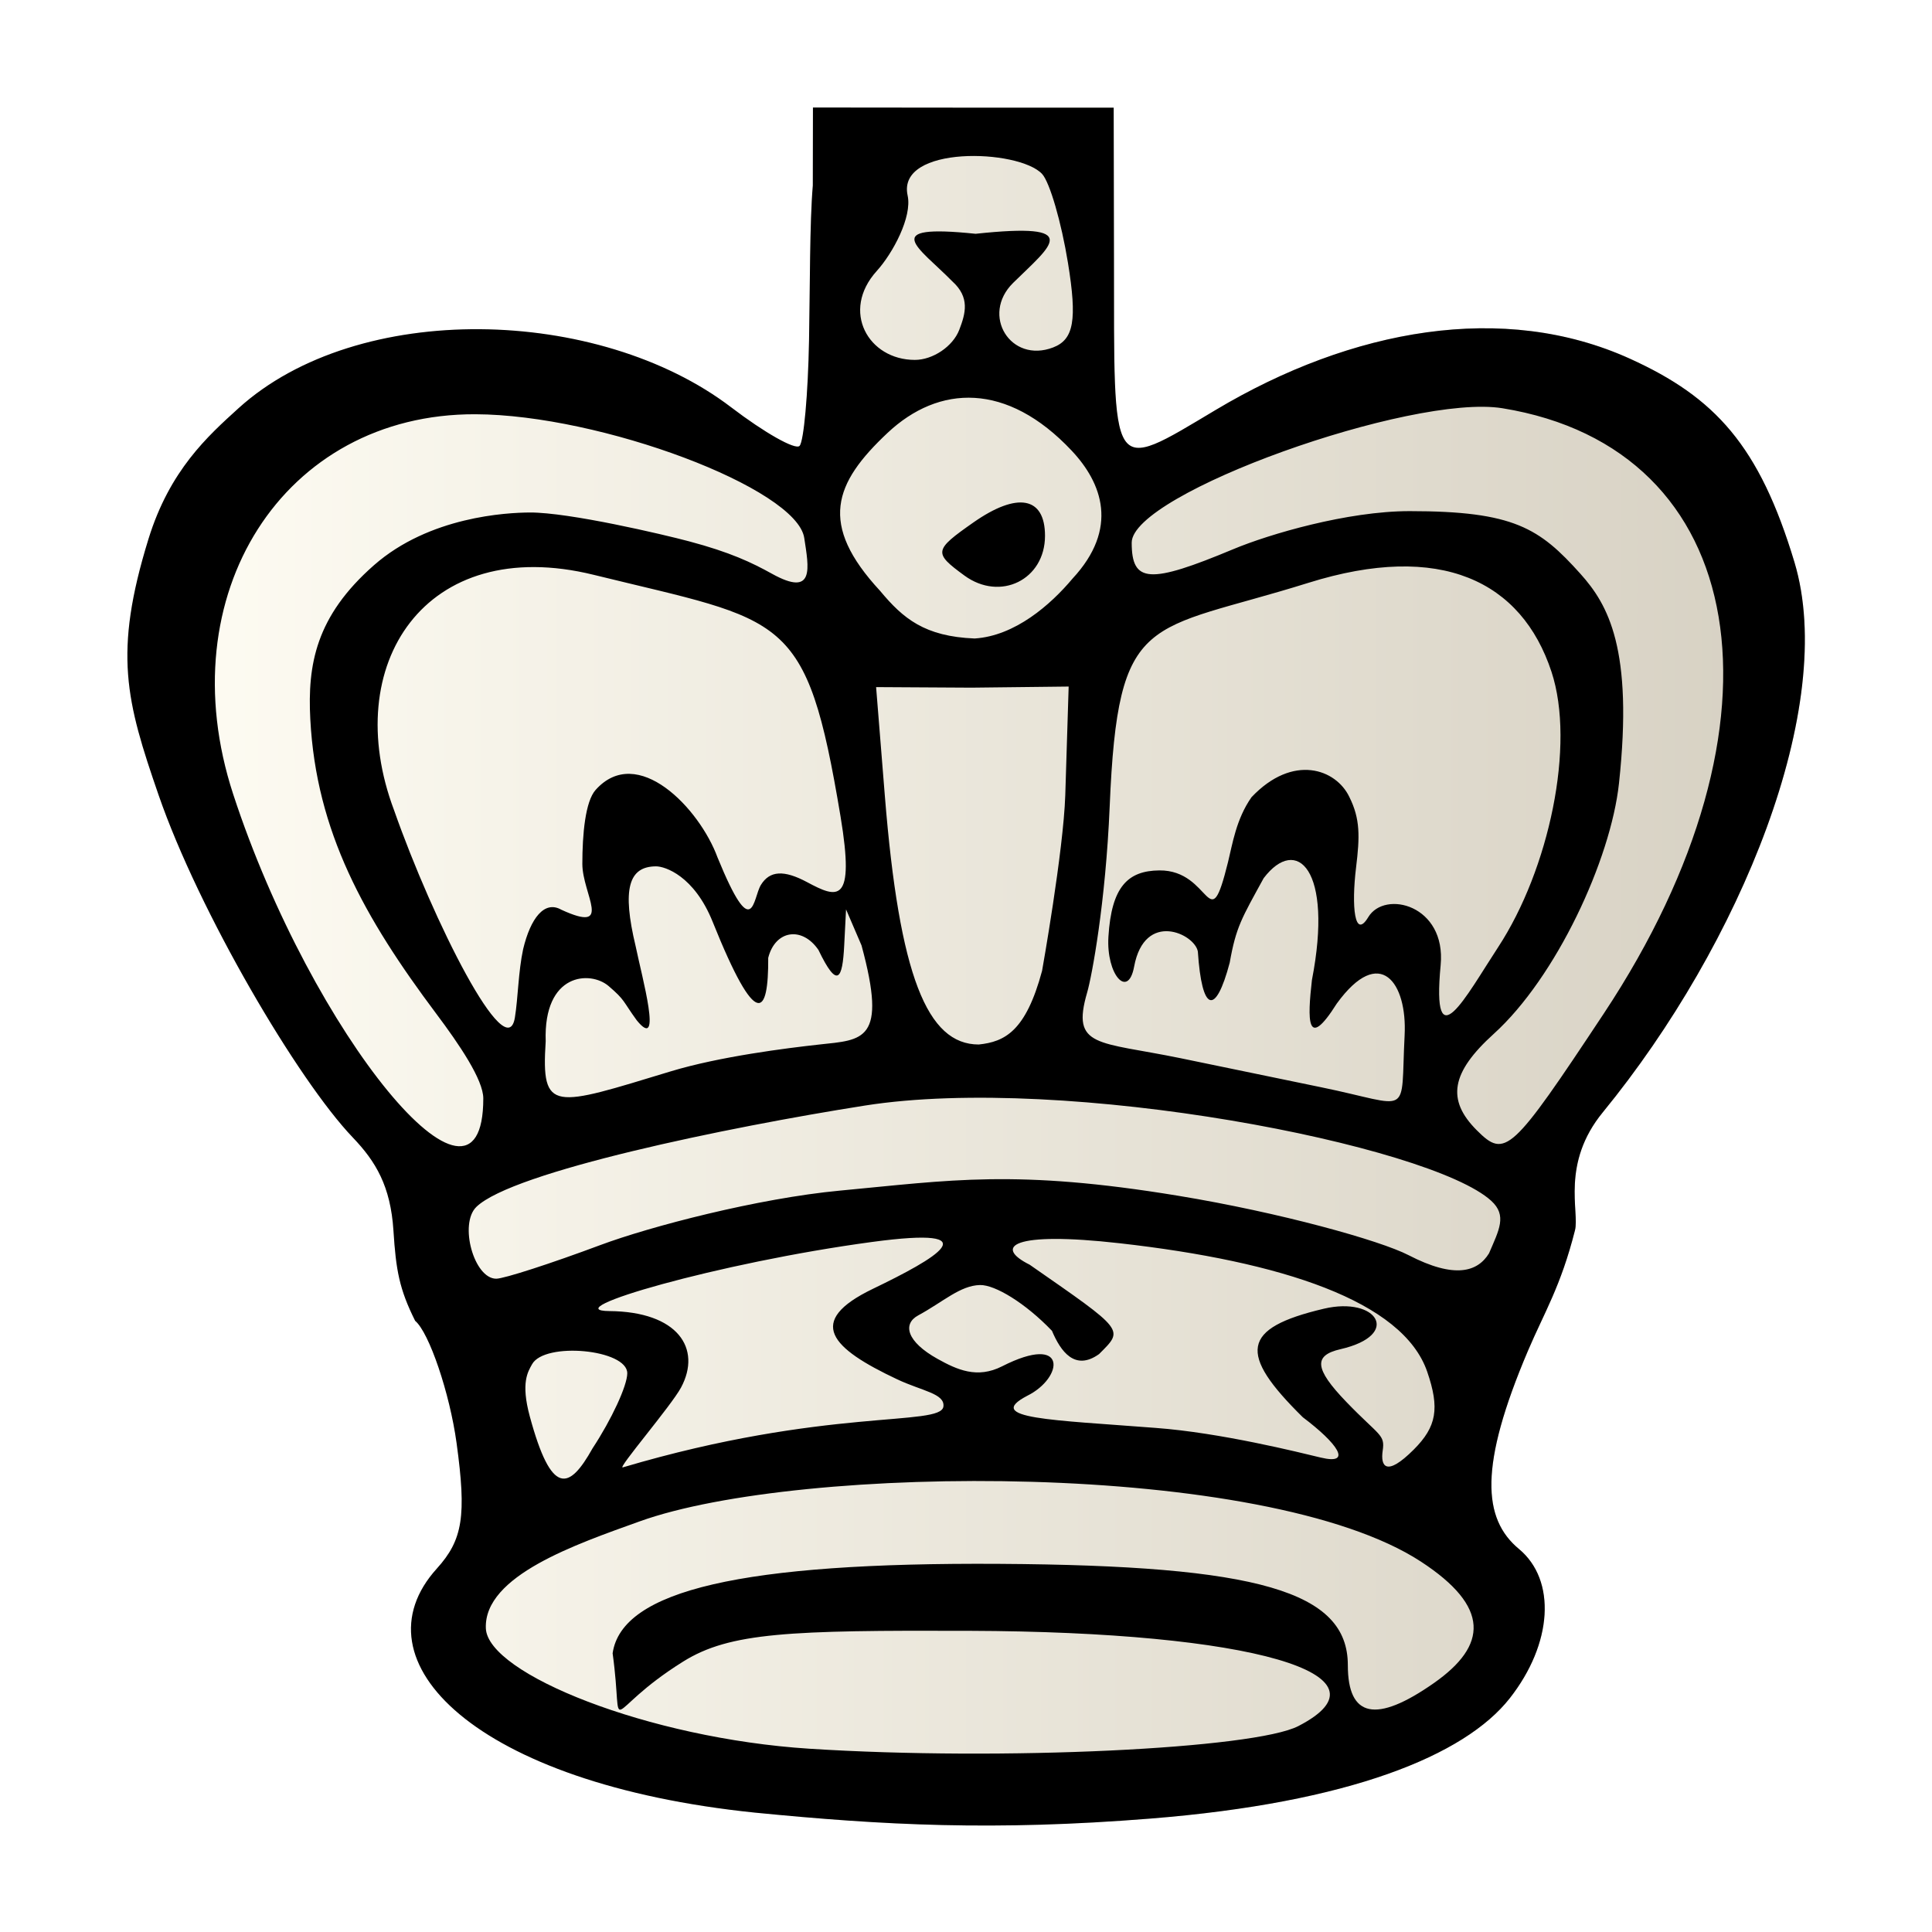
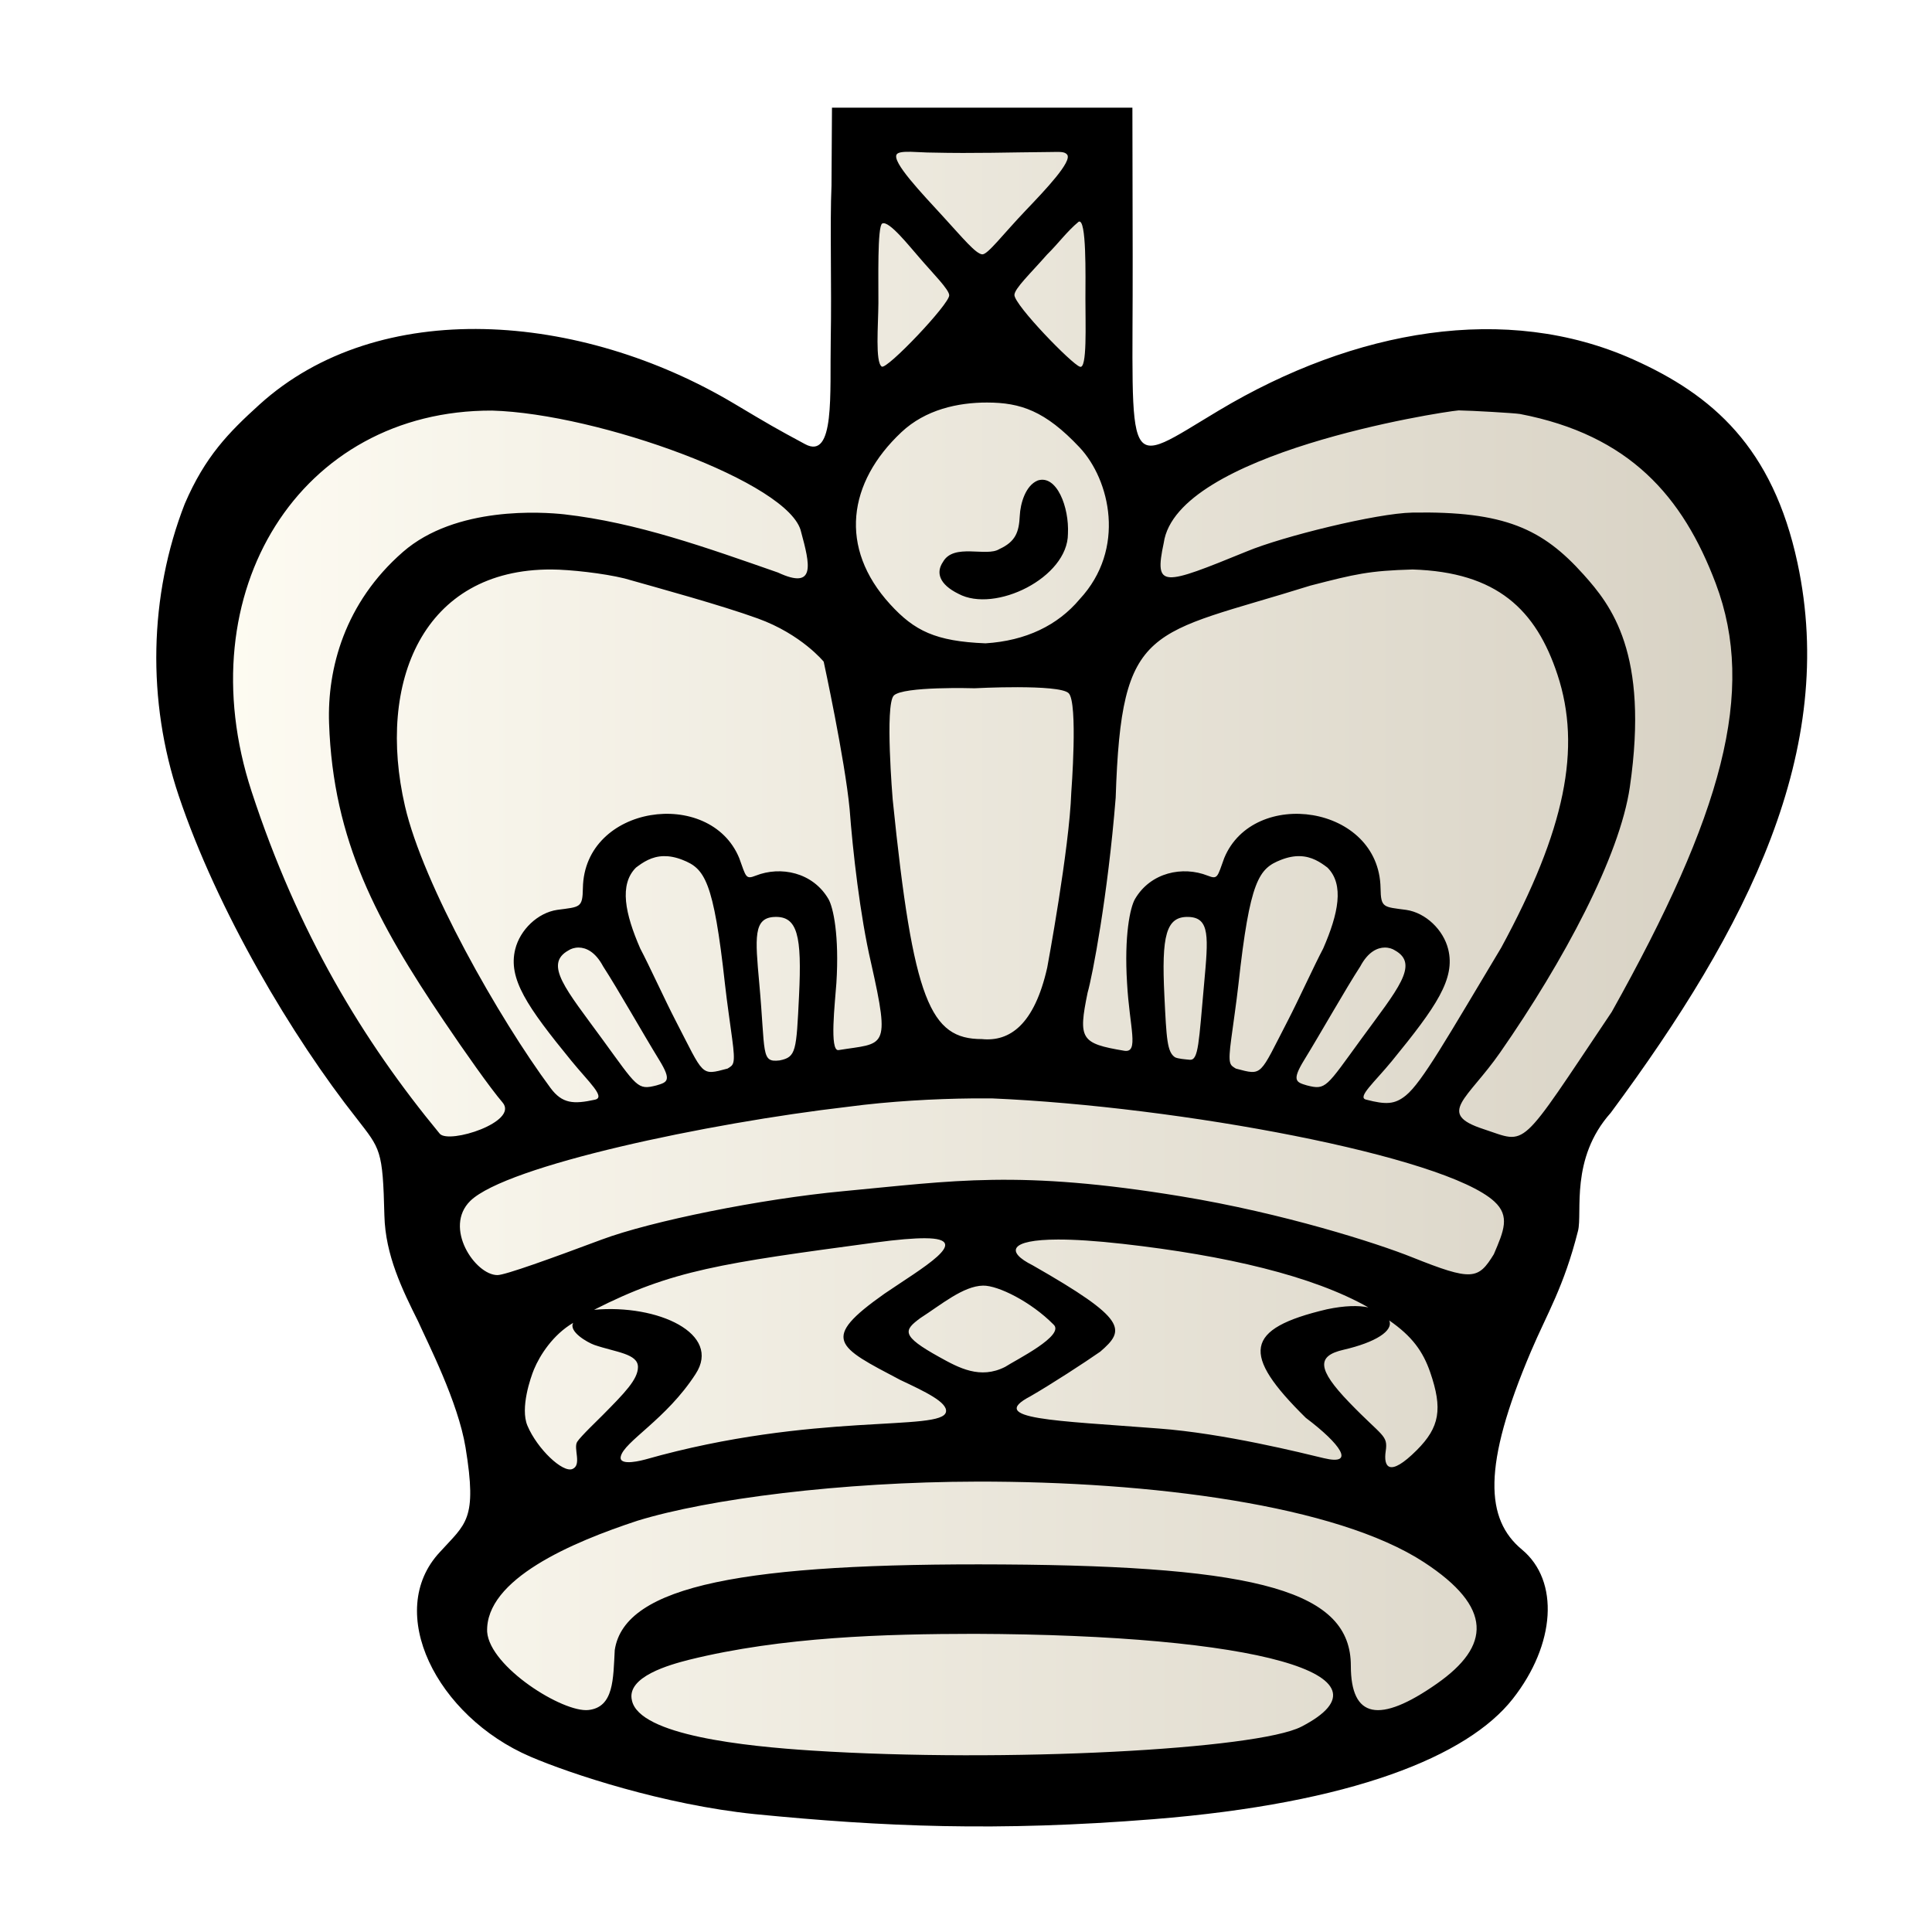
<svg xmlns="http://www.w3.org/2000/svg" xmlns:xlink="http://www.w3.org/1999/xlink" version="1.0" width="300pt" height="300pt" viewBox="0 0 300 300" preserveAspectRatio="xMidYMid meet" id="svg2">
  <defs id="defs12">
-     <linearGradient id="linearGradient848">
-       <stop style="stop-color:#fffdf4;stop-opacity:1" offset="0" id="stop844" />
-       <stop style="stop-color:#d6d0c2;stop-opacity:1" offset="1" id="stop846" />
+     <linearGradient id="linearGradient858">
+       <stop style="stop-color:#fffdf4;stop-opacity:1" offset="0" id="stop854" />
+       <stop style="stop-color:#d6d0c2;stop-opacity:1" offset="1" id="stop856" />
    </linearGradient>
    <filter style="color-interpolation-filters:sRGB;" id="filter18775">
      <feGaussianBlur in="SourceGraphic" stdDeviation="5.997" result="blur1" id="feGaussianBlur18721" />
      <feConvolveMatrix in="blur1" targetX="1" targetY="1" order="3 3" kernelMatrix="0 250 0 250 -1010 250 0 250 0 " result="convolve1" id="feConvolveMatrix18723" />
      <feComposite in="convolve1" in2="convolve1" k1="1" k2="1" k4="0.04" operator="arithmetic" result="composite1" id="feComposite18725" />
      <feColorMatrix in="composite1" values="0 0 0 0 0 0 0 0 0 0 0 0 0 0 0 -0.212 -0.715 -0.072 1 0 " result="color1" id="feColorMatrix18727" />
      <feGaussianBlur stdDeviation="0.61" result="blur2" id="feGaussianBlur18729" />
      <feColorMatrix values="1 0 0 0 0 0 1 0 0 0 0 0 1 0 0 0 0 0 2.7 -1 " result="color2" id="feColorMatrix18731" />
      <feFlood flood-color="rgb(255,255,255)" result="flood1" id="feFlood18733" />
      <feBlend in2="color2" mode="multiply" result="blend1" id="feBlend18735" />
      <feComponentTransfer in="blend1" result="component1" id="feComponentTransfer18743">
        <feFuncR type="discrete" tableValues="0 1 1 1" id="feFuncR18737" />
        <feFuncG type="discrete" tableValues="0 1 1 1" id="feFuncG18739" />
        <feFuncB type="discrete" tableValues="0 1 1 1" id="feFuncB18741" />
      </feComponentTransfer>
      <feGaussianBlur stdDeviation="0.61" result="blur3" id="feGaussianBlur18745" />
      <feColorMatrix in="blur3" values="0 0 0 0 0 0 0 0 0 0 0 0 0 0 0 -0.212 -0.715 -0.072 1 0 " result="color3" id="feColorMatrix18747" />
      <feColorMatrix values="1 0 0 0 0 0 1 0 0 0 0 0 1 0 0 0 0 0 1.9 -0.5 " result="color4" id="feColorMatrix18749" />
      <feFlood flood-color="rgb(0,0,0)" result="flood2" id="feFlood18751" />
      <feComposite in="flood2" in2="color4" operator="in" result="composite2" id="feComposite18753" />
      <feComposite in="composite2" in2="composite2" operator="arithmetic" k2="1" result="composite3" id="feComposite18755" />
      <feOffset dx="0" dy="0" result="offset1" id="feOffset18757" />
      <feFlood in="color4" flood-color="rgb(66,66,66)" result="flood3" id="feFlood18759" />
      <feComposite in="flood3" in2="color4" operator="out" result="composite4" id="feComposite18761" />
      <feComposite in="composite4" in2="composite4" operator="arithmetic" k2="1" result="composite5" id="feComposite18763" />
      <feMerge result="merge1" id="feMerge18769">
        <feMergeNode in="composite5" id="feMergeNode18765" />
        <feMergeNode in="offset1" id="feMergeNode18767" />
      </feMerge>
      <feColorMatrix values="1 0 0 0 0 0 1 0 0 0 0 0 1 0 0 0 0 0 1.3 0 " result="color5" flood-opacity="0.56" id="feColorMatrix18771" />
      <feComposite in="color5" in2="SourceGraphic" operator="in" result="composite8" id="feComposite18773" />
    </filter>
-     <linearGradient xlink:href="#linearGradient848" id="linearGradient850" x1="19.779" y1="150.082" x2="280.259" y2="150.082" gradientUnits="userSpaceOnUse" />
+     <linearGradient xlink:href="#linearGradient858" id="linearGradient860" x1="24.301" y1="150.243" x2="280.728" y2="150.243" gradientUnits="userSpaceOnUse" />
  </defs>
-   <path id="path843" d="M 117.24,281.465 C 73.793,276.998 54.872,257.891 67.829,243.57 c 4.044,-4.47 4.625,-8.173 3.064,-19.527 -1.06,-7.706 -4.257,-17.143 -6.43,-18.948 -2.466,-4.94 -2.976,-7.87 -3.367,-13.988 -0.442,-6.929 -2.752,-10.757 -6.314,-14.479 -8.502,-8.885 -23.875,-34.998 -30.155,-53.172 -5.058,-14.637 -7.05,-22.022 -1.574,-39.757 3.295,-10.67 9.192,-15.964 13.976,-20.303 18.557,-16.828 55.913,-15.861 76.509,-0.147 5.181,3.953 9.958,6.65 10.614,5.994 0.656,-0.656 1.32,-8.022 1.475,-16.368 0.155,-8.346 0.092,-18.27 0.586,-24.069 l 0.021,-12.112 24.571,0.025 h 22.128 l 0.043,23.08 c 0.064,34.332 -0.875,33.8 15.829,23.837 21.118,-12.595 44.675,-16.845 64.317,-7.924 13.181,5.986 20.068,13.465 25.521,31.591 6.718,22.328 -8.343,59.228 -29.745,85.397 -6.543,7.969 -3.614,15.484 -4.334,18.335 -2.208,8.736 -4.781,12.78 -7.305,18.716 -7.619,17.913 -7.036,26.093 -1.398,30.773 5.842,4.85 5.232,14.712 -1.434,23.189 -6.987,8.885 -24.892,16.214 -55.827,18.679 -24.272,1.935 -41.326,1.042 -61.36,-0.927 z" style="display:inline;fill:url(#linearGradient850);fill-opacity:1;stroke-width:2.797" />
-   <path style="display:inline;fill:#000000;stroke-width:2.797" d="M 117.24,281.465 C 73.793,276.998 54.872,257.891 67.829,243.57 c 4.044,-4.47 4.625,-8.173 3.064,-19.527 -1.06,-7.706 -4.257,-17.143 -6.43,-18.948 -2.466,-4.94 -2.976,-7.87 -3.367,-13.988 -0.442,-6.929 -2.752,-10.757 -6.314,-14.479 -8.502,-8.885 -23.875,-34.998 -30.155,-53.172 -5.058,-14.637 -7.05,-22.022 -1.574,-39.757 3.295,-10.67 9.192,-15.964 13.976,-20.303 18.557,-16.828 55.913,-15.861 76.509,-0.147 5.181,3.953 9.958,6.65 10.614,5.994 0.656,-0.656 1.32,-8.022 1.475,-16.368 0.155,-8.346 0.092,-18.27 0.586,-24.069 l 0.021,-12.112 24.571,0.025 h 22.128 l 0.043,23.08 c 0.064,34.332 -0.875,33.8 15.829,23.837 21.118,-12.595 44.675,-16.845 64.317,-7.924 13.181,5.986 20.068,13.465 25.521,31.591 6.718,22.328 -8.343,59.228 -29.745,85.397 -6.543,7.969 -3.614,15.484 -4.334,18.335 -2.208,8.736 -4.781,12.78 -7.305,18.716 -7.619,17.913 -7.036,26.093 -1.398,30.773 5.842,4.85 5.232,14.712 -1.434,23.189 -6.987,8.885 -24.892,16.214 -55.827,18.679 -24.272,1.935 -41.326,1.042 -61.36,-0.927 z m 84.36,-13.437 c 15.584,-8.036 -7.213,-14.644 -51.041,-14.795 -27.975,-0.097 -37.214,0.236 -44.479,4.775 -12.939,8.084 -9.105,12.166 -10.952,-1.287 1.416,-9.795 20.173,-14.13 60.083,-13.886 40.218,0.247 54.08,4.278 54.08,15.73 0,8.154 4.389,9.068 13.362,2.782 8.336,-5.841 8.761,-11.829 -2.02,-18.865 -24.138,-15.752 -96.428,-15.2 -121.31,-6.242 -9.822,3.537 -24.201,8.417 -23.881,16.603 0.276,7.062 25.259,17.1 50.24,18.698 30.032,1.921 69.1,0.002 75.917,-3.513 z M 97.402,213.247 c 0.02,-3.722 -12.843,-4.939 -14.788,-1.399 -0.634,1.154 -1.773,2.831 -0.35,8.086 3.374,12.45 6.121,11.458 9.745,4.966 2.956,-4.486 5.384,-9.73 5.394,-11.653 z m 124.212,-0.252 c -3.778,-10.968 -22.607,-17.105 -47.738,-19.942 -16.806,-1.897 -19.577,0.542 -13.985,3.333 14.917,10.374 14.628,10.002 10.771,13.875 -3.757,2.687 -5.965,-0.415 -7.314,-3.613 -4.144,-4.327 -8.849,-7.152 -11.159,-7.109 -3.087,0.058 -5.75,2.626 -9.607,4.712 -2.461,1.33 -1.816,4.073 3.009,6.759 3.026,1.685 6.145,3.114 10.017,1.148 10.288,-5.225 9.549,1.791 3.893,4.582 -6.809,3.57 3.819,3.732 19.961,4.986 10.114,0.751 22.284,3.803 25.634,4.606 5.01,1.2 2.589,-2.211 -2.797,-6.263 -10.061,-9.912 -9.604,-13.818 3.279,-16.855 8.249,-1.945 12.166,4.078 2.57,6.287 -4.141,0.953 -4.133,2.957 0.907,8.185 5.152,5.344 6.028,5.028 5.65,7.562 -0.36,2.411 0.495,4.169 4.826,-0.163 3.554,-3.555 4.044,-6.397 2.083,-12.089 z m -75.121,5.404 c 0.246,-2.007 -3.315,-2.401 -7.159,-4.21 -10.281,-4.84 -14.352,-8.971 -3.779,-14.067 9.681,-4.666 18.679,-9.808 -0.161,-7.269 -23.848,3.215 -49.362,10.658 -40.77,10.73 10.631,0.089 14.377,5.8 11.128,11.872 -1.506,2.815 -9.968,12.673 -9.046,12.4 31.585,-9.363 49.401,-6.3 49.788,-9.456 z M 93.225,193.332 c 7.691,-2.874 24.493,-7.265 37.216,-8.455 17.154,-1.606 27.232,-3.359 52.51,0.8 15.83,2.605 31.355,6.941 35.777,9.228 7.188,3.718 10.718,2.584 12.486,-0.29 1.551,-3.621 2.836,-5.872 0.351,-8.148 -9.44,-8.647 -66,-19.72 -97.265,-14.796 -21.453,3.379 -54.669,10.258 -60.325,15.731 -2.728,2.64 -0.376,11.159 3.08,11.156 1.202,-7.8e-4 8.478,-2.353 16.169,-5.226 z M 75.046,170.563 c 0,-2.907 -3.751,-8.415 -7.28,-13.123 -11.218,-14.967 -18.673,-28.297 -19.584,-45.783 -0.44,-8.448 0.846,-15.951 9.886,-23.891 8.616,-7.567 20.627,-8.167 24.201,-8.185 6.102,-0.032 20.715,3.409 24.734,4.478 6.372,1.694 9.73,3.291 12.851,5.024 6.737,3.743 5.724,-0.946 5.029,-5.551 C 123.721,75.826 93.319,64.389 73.821,64.324 44.011,64.224 26.079,92.341 36.204,123.308 48.426,160.684 75.046,193.071 75.046,170.563 Z M 249.047,157.368 c 29.981,-45.269 22.774,-87.723 -15.75,-93.976 -14.073,-2.284 -57.567,13.234 -57.567,20.869 0,6.291 2.737,6.464 15.814,0.999 5.522,-2.308 17.673,-5.892 27.347,-5.892 16.207,0 20.158,2.644 26.522,9.738 4.285,4.776 8.234,11.636 5.983,32.522 -1.281,11.886 -9.775,30.154 -19.44,38.903 -6.636,6.007 -7.381,10.235 -2.639,14.978 4.416,4.418 5.373,3.538 19.73,-18.141 z m -144.889,8.99 c 7.551,-2.291 17.965,-3.607 23.073,-4.166 6.769,-0.741 10.603,-0.458 6.547,-15.387 l -2.404,-5.595 -0.286,5.595 c -0.268,5.249 -1.039,6.864 -4.001,0.699 -2.556,-3.725 -6.718,-3.066 -7.799,1.233 0.05,8.968 -1.755,11.512 -8.624,-5.595 -2.879,-7.169 -7.426,-8.615 -8.778,-8.615 -4.293,0 -5.31,3.543 -3.182,12.408 0.983,4.787 4.265,16.544 0.168,11.497 -2.22,-3.056 -1.76,-3.088 -4.366,-5.318 -2.83,-2.421 -10.136,-2.077 -9.771,8.578 -0.722,11.188 1.159,10.207 19.421,4.666 z m 113.951,-5.617 c 0.419,-8.083 -3.789,-14.194 -10.54,-4.899 -4.74,7.515 -4.538,2.361 -3.854,-3.661 3.354,-17.267 -2.392,-22.542 -7.496,-15.816 -3.402,6.215 -4.286,7.548 -5.269,13.115 -2.218,8.38 -4.328,7.645 -4.948,-1.726 -0.478,-2.747 -8.271,-6.422 -9.898,2.351 -0.943,5.083 -4.349,1.217 -3.989,-4.656 0.476,-7.772 3.021,-10.238 7.896,-10.292 8.2,-0.091 7.641,10.956 10.672,-1.279 0.689,-2.781 1.256,-6.671 3.648,-10.086 6.437,-6.801 13.136,-4.379 15.198,-0.032 1.702,3.405 1.623,6.163 1.044,10.912 -0.747,6.126 -0.229,11.269 1.886,7.748 2.571,-4.28 12.128,-1.878 11.245,7.436 -1.436,15.149 3.92,4.864 8.933,-2.789 7.882,-12.033 12.033,-31.371 8.274,-42.764 -4.637,-14.055 -17.175,-20.239 -37.764,-13.795 -25.127,7.865 -29.55,4.094 -30.836,34.724 -0.628,14.943 -2.768,26.378 -3.498,28.881 -2.513,8.623 1.625,7.56 14.537,10.211 8.884,1.824 18.67,3.846 21.747,4.494 14.352,2.934 12.337,4.952 13.013,-8.075 z M 81.231,147.39 c 1.153,-4.824 3.309,-7.618 5.93,-6.129 8.174,3.754 3.265,-2.4 3.265,-7.114 0,-4.616 0.461,-9.698 2.058,-11.486 6.481,-7.259 16.135,2.847 18.938,10.492 5.565,13.612 5.462,6.309 6.732,4.253 1.373,-2.222 3.572,-2.352 7.171,-0.426 4.71,2.522 7.489,3.569 5.191,-10.215 C 125.2,94.882 122.012,96.595 92.197,89.26 65.992,82.813 52.689,103.269 61.196,125.824 c 6.059,17.236 17.498,39.962 18.757,32.172 0.497,-3.077 0.524,-7.08 1.278,-10.605 z m 80.58,3.367 c 0,0 3.315,-18.563 3.604,-27.276 l 0.526,-16.874 -15.079,0.172 -14.821,-0.086 1.356,16.871 c 2.251,28.001 6.581,38.626 14.583,38.626 4.051,-0.424 7.307,-2.061 9.831,-11.434 z m 4.728,-60.908 c 7.246,-7.8 4.606,-14.842 -0.14,-19.883 -10.04,-10.666 -20.604,-10.242 -28.581,-2.746 -8.307,7.806 -10.779,14.149 -1.15,24.537 3.566,4.288 6.91,7.078 14.673,7.388 6.263,-0.395 11.793,-5.233 15.199,-9.296 z m -16.79,-0.482 c -4.819,-3.524 -4.75,-3.93 1.384,-8.229 6.851,-4.8 11.135,-4.007 11.135,2.062 0,6.819 -6.948,10.242 -12.52,6.167 z m -0.797,-38.146 c 0.984,-2.565 1.693,-5.039 -1.099,-7.553 -5.136,-5.23 -11.619,-8.952 3.637,-7.365 17,-1.813 11.755,1.789 5.83,7.623 -5.079,5.001 -0.383,12.556 6.211,10.025 3.215,-1.234 3.744,-4.249 2.304,-13.122 -1.028,-6.336 -2.839,-12.556 -4.023,-13.822 -3.631,-3.882 -22.595,-4.505 -20.876,3.351 0.726,3.319 -2.283,8.943 -4.793,11.718 -5.635,6.228 -1.302,13.81 5.913,13.81 2.808,0 5.911,-2.099 6.895,-4.664 z" id="path842" />
+   <path style="display:inline;fill:url(#linearGradient860);fill-opacity:1;stroke-width:2.797" d="m 130.91,28.797 c -0.715,13.126 1.497,26.596 -1.367,39.521 -1.015,4.292 -6.104,3.281 -8.496,0.85 C 110.915,63.206 100.881,56.736 88.979,54.91 70.809,51.171 49.852,54.672 37.359,69.596 28.353,79.878 26.629,94.604 26.842,107.705 c 2.129,19.811 12.163,37.808 22.275,54.557 3.955,7.627 12.867,13.435 11.967,23.039 -1.01,16.186 14.073,27.779 13.678,43.908 1.106,5.801 -1.628,11.203 -5.729,15.117 -5.835,8.549 1.508,19.054 9.121,23.475 23.448,12.88 51.01,13.132 77.041,14.096 23.738,-0.459 48.866,-1.136 70.432,-12.346 8.885,-4.669 17.16,-16.828 11.014,-26.492 -7.886,-5.517 -6.762,-16.233 -3.902,-24.191 3.128,-11.916 12.266,-22.278 10.781,-35.092 0.503,-11.037 10.913,-17.685 15.522,-26.961 11.547,-18.958 21.948,-40.89 19.765,-63.745 -2.525,-14.549 -10.24,-29.587 -24.656,-35.35 -22.372,-10.926 -49.124,-3.008 -69.027,10.273 -2.675,2.08 -8.439,4.711 -9.869,-0.107 -2.109,-13.533 -0.22,-27.433 -0.896,-41.09 2.271,-8.48 -2.586,-9.818 -10.016,-8.578 -11.208,0 -22.417,0 -33.625,0 0.064,3.526 0.129,7.052 0.193,10.578 z" id="path852" />
+   <path style="display:inline;fill:#000000;stroke-width:0.959" d="m 129.189,16.719 -0.075,12.116 c -0.259,5.846 0.038,15.562 -0.117,23.908 -0.155,8.346 0.681,18.734 -3.979,16.226 -4.66,-2.508 -5.413,-2.95 -11.011,-6.287 C 90.096,48.426 58.839,46 40.281,62.828 35.498,67.166 31.854,70.871 28.692,78.226 23.122,92.492 22.816,108.869 27.747,123.55 c 6.015,17.909 17.677,37.525 27.637,50.123 3.694,4.783 4.051,4.788 4.305,15.092 0.151,6.129 2.775,11.485 5.241,16.425 1.517,3.398 6.2,12.5 7.359,19.576 1.852,11.31 0.052,11.777 -3.992,16.247 -8.657,9.264 -0.505,25.503 14.06,31.761 6.168,2.65 20.712,7.471 34.833,8.922 20.033,1.969 37.606,2.724 61.878,0.79 30.934,-2.466 48.839,-9.794 55.827,-18.68 6.666,-8.477 7.276,-18.339 1.434,-23.188 -5.638,-4.68 -6.22,-12.86 1.399,-30.773 2.525,-5.936 5.098,-9.979 7.305,-18.715 0.72,-2.851 -1.272,-11.21 5.083,-18.335 21.402,-28.888 35.231,-56.361 28.995,-85.397 -3.851,-17.93 -13.184,-26.072 -25.521,-31.589 -19.693,-8.807 -43.211,-4.694 -64.317,7.923 -15.113,9.035 -13.328,10.401 -13.392,-23.931 l -0.043,-23.08 H 153.71 Z m 33.882,6.885 c 1.409,-0.006 2.224,-0.115 2.635,0.404 0.822,1.039 -3.379,5.47 -6.33,8.559 -3.723,3.898 -5.979,6.957 -6.85,6.929 -1.011,-0.074 -3,-2.508 -6.07,-5.857 -3.32,-3.623 -8.049,-8.558 -7.204,-9.689 0.508,-0.68 3.543,-0.243 5.5,-0.257 6.575,0.156 12.085,-0.044 18.317,-0.089 z m -20.264,16.451 c 2.03,2.378 4.59,4.911 4.586,5.799 0.043,1.357 -9.692,11.602 -10.476,11.07 -1.035,-0.703 -0.542,-6.373 -0.52,-9.86 0.022,-3.487 -0.184,-11.93 0.594,-12.355 1.051,-0.536 4.308,3.651 5.816,5.346 z m 24.682,-5.624 c 1.252,-0.633 1.057,8.455 1.055,11.978 -0.013,3.863 0.301,11.026 -0.863,10.532 -1.211,-0.353 -10.148,-9.547 -10.163,-11.14 0.03,-1.011 2.467,-3.311 5.076,-6.28 1.706,-1.672 3.075,-3.582 4.896,-5.09 z m -14.186,28.075 c 5.163,0.009 8.987,1.286 14.32,6.952 4.746,5.041 7.271,15.787 0.025,23.587 -3.406,4.063 -8.356,6.456 -14.619,6.851 -7.763,-0.31 -11.045,-1.945 -14.807,-6.062 -8.038,-8.797 -6.559,-18.918 1.748,-26.725 3.739,-3.514 8.777,-4.612 13.333,-4.604 z m 73.188,1.219 c 2.093,0.031 8.649,0.415 9.529,0.558 17.013,3.269 25.295,12.803 30.397,26.31 6.353,16.821 0.98,35.914 -16.151,66.542 -14.686,21.866 -12.971,20.457 -19.917,18.188 -7.377,-2.41 -2.504,-4.563 2.606,-11.912 9.865,-14.186 18.566,-30.459 20.128,-41.219 3.019,-20.789 -2.917,-28.215 -7.201,-32.991 -6.364,-7.094 -12.256,-9.855 -26.588,-9.605 -5.503,0.096 -20.168,3.715 -25.69,6.023 -13.076,5.333 -14.421,5.824 -12.896,-1.329 1.989,-13.919 42.868,-20.317 45.785,-20.565 z M 76.41,63.755 c 16.449,0.463 46.352,11.228 47.984,18.841 1.358,5.003 2.36,9.086 -3.604,6.302 -11.107,-3.871 -21.869,-7.747 -33.177,-9.034 -3.308,-0.358 -16.827,-1.328 -25.046,5.842 -9.066,7.909 -11.76,18.138 -11.47,26.593 0.63,18.329 7.505,30.922 17.786,46.17 3.289,4.879 7.259,10.512 9.151,12.719 2.581,3.013 -8.283,6.494 -9.744,4.863 C 56.326,161.559 46.248,144.859 39.058,122.872 28.933,91.905 46.6,63.655 76.41,63.755 Z m 84.728,10.857 c -1.901,0.77 -2.698,3.579 -2.789,5.481 -0.121,2.525 -0.642,4.015 -3.186,5.175 -1.982,1.254 -7.068,-0.981 -8.736,1.986 -1.125,1.647 -0.598,3.476 2.404,4.954 5.665,3.044 16.998,-2.507 16.998,-9.327 0.21,-4.126 -1.746,-9.219 -4.69,-8.271 z M 85.645,88.429 c 2.855,0.014 8.055,0.584 11.331,1.39 5.415,1.535 14.93,4.13 20.698,6.218 6.782,2.455 10.23,6.71 10.23,6.71 0,0 3.288,15.151 4.025,22.887 0.487,6.462 1.61,16.497 3.324,23.867 3.084,13.666 2.072,12.402 -5.045,13.558 -1.439,0.232 -0.549,-7.334 -0.334,-10.416 0.46,-7.348 -0.475,-11.749 -1.241,-13.055 -2.427,-4.139 -7.406,-5.146 -11.276,-3.62 -1.577,0.622 -1.499,0.232 -2.575,-2.736 -4.554,-11.016 -24.056,-8.276 -24.271,4.668 -0.051,3.103 -0.432,2.907 -3.992,3.385 -3.02,0.448 -5.766,3.09 -6.514,6.11 -1.135,4.582 1.825,8.891 8.723,17.336 2.734,3.347 5.364,5.649 3.652,6.029 -3.291,0.719 -5.073,0.643 -6.896,-1.819 C 77.491,158.148 65.7,137.386 62.882,125.169 58.451,105.954 65.659,88.334 85.645,88.429 Z m 133.705,0 c 13.109,0.411 19.164,6.239 22.497,16.342 3.759,11.393 1.202,24.074 -8.742,42.388 -8.376,13.962 -12.288,20.907 -14.81,22.948 -1.715,1.389 -3.068,1.449 -6.156,0.644 -1.488,-0.335 1.316,-2.716 4.014,-6.019 6.898,-8.445 9.858,-12.754 8.723,-17.336 -0.748,-3.02 -3.493,-5.661 -6.513,-6.108 -3.559,-0.478 -3.94,-0.283 -3.992,-3.385 -0.215,-12.945 -19.719,-15.686 -24.272,-4.67 -1.076,2.969 -0.998,3.358 -2.575,2.736 -3.87,-1.526 -8.849,-0.519 -11.276,3.62 -0.766,1.306 -1.699,5.708 -1.239,13.056 0.375,6.892 1.907,10.876 -0.425,10.518 -6.792,-1.133 -7.175,-1.821 -5.702,-9.022 0.729,-2.502 3.137,-14.999 4.361,-30.274 0.889,-27.316 5.112,-25.071 30.239,-32.936 6.989,-1.805 9.104,-2.31 15.869,-2.502 z M 158.081,106.709 c 3.468,0.009 7.121,0.2 7.86,0.93 1.48,1.46 0.407,15.407 0.407,15.407 -0.289,8.713 -3.737,27.209 -3.737,27.209 -2.006,8.879 -5.834,11.531 -10.15,11.093 -8.002,0 -10.657,-5.844 -13.846,-37.22 0,0 -1.228,-14.639 0.166,-16.115 1.393,-1.476 12.549,-1.14 12.549,-1.14 0,0 3.282,-0.174 6.75,-0.166 z m -55.017,26.232 c 0.853,-0.017 1.816,0.146 2.915,0.58 3.423,1.351 4.813,3.082 6.604,19.381 0.289,2.635 0.883,6.66 1.106,8.383 0.555,4.093 0.198,4.067 -0.712,4.642 -4.23,1.119 -3.597,1.186 -8.076,-7.458 -1.638,-3.161 -4.12,-8.61 -5.487,-11.191 -2.348,-5.39 -3.303,-9.922 -0.659,-12.56 1.089,-0.827 2.433,-1.74 4.31,-1.778 z m 98.752,10e-4 c 1.877,0.038 3.223,0.95 4.311,1.777 2.644,2.638 1.688,7.171 -0.661,12.561 -1.368,2.581 -3.849,8.029 -5.487,11.19 -4.479,8.644 -3.845,8.577 -8.076,7.459 -0.91,-0.575 -1.267,-0.549 -0.712,-4.642 0.223,-1.723 0.817,-5.749 1.106,-8.383 1.79,-16.299 3.18,-18.032 6.604,-19.383 1.099,-0.434 2.062,-0.596 2.915,-0.579 z m -81.529,9.439 c 3.559,-0.133 4.241,2.912 3.788,12.214 -0.421,8.637 -0.44,9.552 -3.01,10.065 -2.953,0.352 -2.173,-1.021 -3.164,-11.952 -0.647,-7.135 -0.93,-10.204 2.386,-10.327 z m 64.305,0.002 c 3.316,0.124 3.033,3.19 2.386,10.326 -0.833,9.192 -0.868,11.898 -2.188,11.855 -0.821,-0.078 -1.844,-0.153 -2.335,-0.39 -1.232,-0.818 -1.324,-2.857 -1.651,-9.577 -0.453,-9.302 0.229,-12.346 3.788,-12.214 z m -94.727,4.752 c 1.129,0.013 2.576,0.649 3.788,2.924 2.273,3.496 6.219,10.485 8.709,14.533 2.001,3.253 1.222,3.459 -0.419,3.948 -2.968,0.764 -2.961,0.306 -8.439,-7.208 -5.588,-7.666 -9.119,-11.619 -5.209,-13.767 0.329,-0.22 0.893,-0.437 1.57,-0.429 z m 125.15,0.001 c 0.678,-0.008 1.24,0.207 1.569,0.428 3.91,2.148 0.381,6.102 -5.208,13.768 -5.478,7.514 -5.472,7.973 -8.44,7.208 -1.641,-0.489 -2.42,-0.694 -0.419,-3.948 2.489,-4.047 6.436,-11.037 8.709,-14.533 1.212,-2.275 2.66,-2.911 3.79,-2.924 z m -61.03,23.42 c 29.144,1.243 70.331,8.937 78.047,16.005 2.485,2.276 1.48,4.573 -0.07,8.194 -2.425,3.951 -3.376,4.196 -12.674,0.478 -5.453,-2.193 -20.04,-6.858 -35.87,-9.463 -25.277,-4.159 -35.356,-2.405 -52.51,-0.8 -12.723,1.191 -29.806,4.644 -37.497,7.518 -7.691,2.874 -14.967,5.507 -16.169,5.508 -3.457,0.002 -8.434,-7.391 -4.206,-11.531 5.656,-5.473 36.81,-12.071 58.638,-14.606 6.479,-0.863 13.48,-1.241 19.324,-1.299 0.986,-0.01 1.983,-0.011 2.987,-0.003 z m -10.285,21.719 c 7.601,0.044 -0.609,4.681 -6.353,8.604 -10.042,7.085 -7.452,8.189 2.454,13.403 3.844,1.809 7.339,3.463 7.093,4.939 -0.523,3.136 -20.456,-0.041 -46.671,7.4 -0.248,0.07 -4.16,1.156 -3.835,-0.431 0.479,-2.336 7.054,-5.755 11.621,-12.831 4.111,-6.271 -5.861,-10.879 -15.763,-9.974 12.124,-6.171 19.768,-7.227 43.616,-10.441 3.532,-0.476 6.086,-0.681 7.84,-0.671 z m 20.581,0.199 c 2.536,-0.005 5.859,0.198 10.061,0.672 16.039,1.81 29.502,4.969 38.133,9.866 -1.508,-0.32 -3.655,-0.293 -6.431,0.294 -12.883,3.037 -13.339,6.944 -3.278,16.856 5.386,4.051 7.807,7.462 2.796,6.262 -3.35,-0.803 -15.519,-3.854 -25.633,-4.605 -16.142,-1.254 -26.77,-1.417 -19.961,-4.986 3.238,-1.863 8.467,-5.262 10.879,-6.948 3.951,-3.404 4.24,-5.001 -10.49,-13.406 -4.194,-2.093 -3.683,-3.988 3.924,-4.005 z m -11.626,7.157 c 2.31,-0.043 7.438,2.502 10.925,6.032 1.894,1.687 -5.832,5.5 -7.506,6.587 -3.872,1.966 -7.178,0.161 -10.204,-1.523 -6.044,-3.342 -5.516,-4.163 -2.962,-6.056 3.248,-2.086 6.66,-4.983 9.747,-5.041 z m 63.06,5.405 c 3.541,2.443 5.245,4.799 6.366,8.052 1.961,5.692 1.471,8.534 -2.083,12.089 -4.331,4.332 -5.187,2.574 -4.827,0.163 0.378,-2.534 -0.497,-2.217 -5.65,-7.562 -5.041,-5.228 -5.047,-7.233 -0.907,-8.186 4.989,-1.148 7.803,-2.958 7.1,-4.557 z m -126.71,0.375 c -0.745,1.362 2.208,3.044 3.292,3.432 3.309,1.135 6.777,1.343 6.766,3.437 -0.01,1.923 -2.107,4.051 -5.461,7.443 -0.513,0.528 -3.489,3.364 -3.981,4.17 -0.616,1.007 0.766,3.593 -0.734,4.213 -1.518,0.628 -5.462,-3.127 -6.984,-6.719 -1.166,-2.75 0.509,-7.533 1.014,-8.75 0.908,-2.188 2.938,-5.377 6.089,-7.226 z m 62.663,24.652 c 27.041,-0.051 55.854,3.651 69.432,12.511 10.781,7.035 10.356,13.024 2.02,18.864 -8.972,6.286 -13.362,5.372 -13.362,-2.782 0,-11.451 -13.861,-15.483 -54.079,-15.729 -39.91,-0.245 -58.706,3.201 -60.221,13.295 -0.246,4.475 -0.122,8.859 -4.074,9.308 -3.952,0.449 -15.321,-6.673 -15.74,-12.13 -0.32,-8.186 13.197,-13.928 23.351,-17.266 11.018,-3.389 31.641,-6.03 52.673,-6.07 z m -0.36,23.638 c 43.828,0.151 66.344,6.384 50.76,14.42 -6.817,3.515 -45.887,5.633 -75.918,3.712 -10.382,-0.664 -26.866,-2.366 -28.024,-7.789 -0.899,-3.704 5.922,-5.564 8.89,-6.319 14.448,-3.571 30.459,-4.008 44.292,-4.024 z" id="path5121-1" />
</svg>
